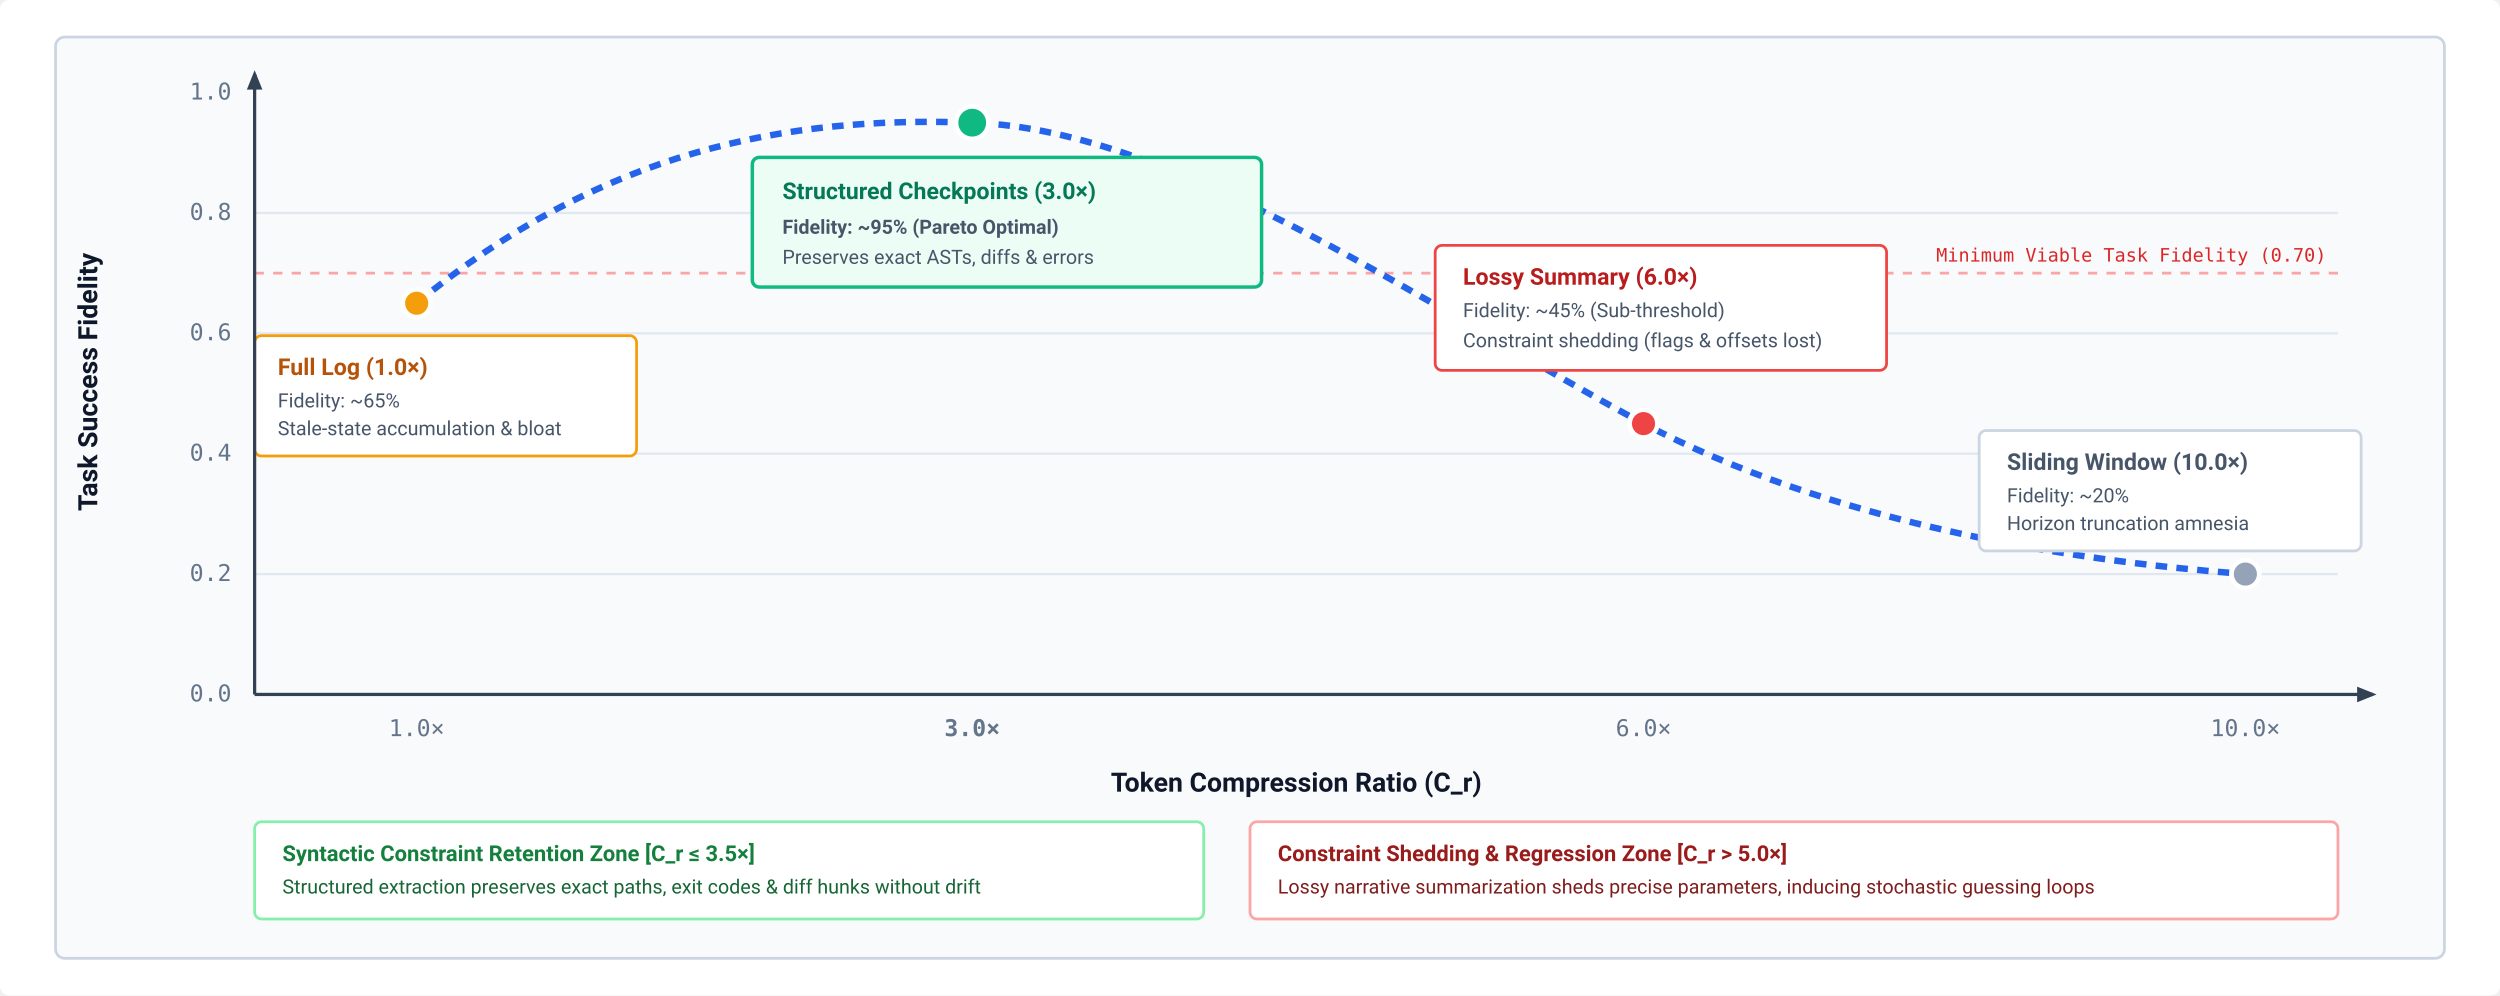
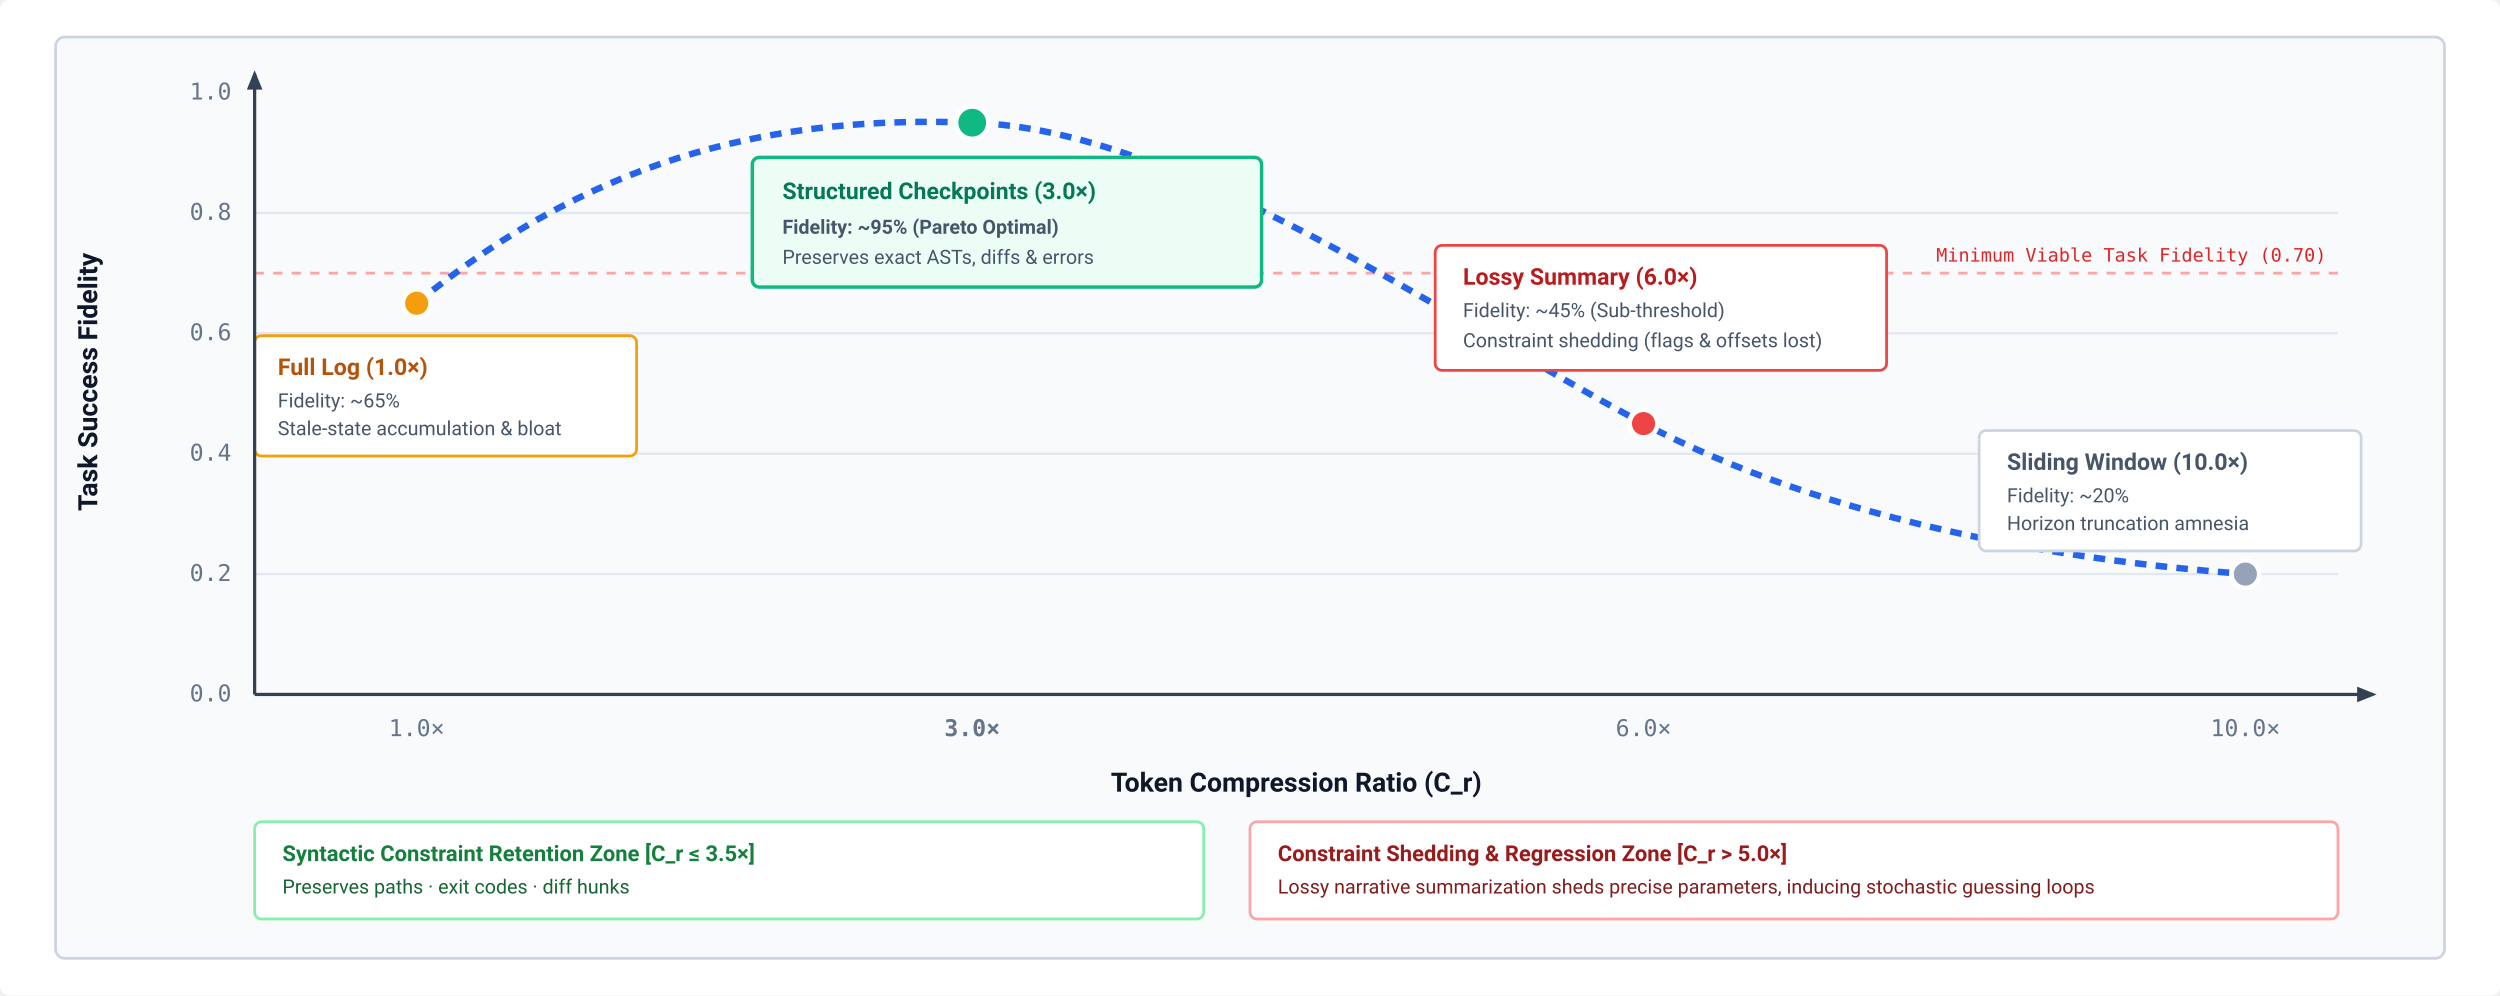
<svg xmlns="http://www.w3.org/2000/svg" viewBox="0 0 1080 430" width="100%" height="100%" font-family="system-ui, -apple-system, 'Segoe UI', Roboto, Helvetica, Arial, sans-serif">
  <defs>
    <style>
      .axis-lbl { font-size: 11.5px; font-weight: 700; fill: #0f172a; }
      .tick-lbl { font-family: ui-monospace, monospace; font-size: 10px; fill: #64748b; }
      .pt-title { font-size: 10px; font-weight: 700; }
      .pt-sub { font-size: 8.5px; fill: #475569; }
      .regime-title { font-size: 9.5px; font-weight: 700; }
      .regime-desc { font-size: 8.5px; }
    </style>
    <marker id="arr-axis" viewBox="0 0 10 10" refX="8" refY="5" markerWidth="6" markerHeight="6" orient="auto">
      <path d="M 0 1 L 10 5 L 0 9 z" fill="#334155" />
    </marker>
  </defs>
  <rect width="1080" height="430" rx="4" fill="#ffffff" />
  <rect x="24" y="16" width="1032" height="398" rx="4" fill="#f8fafc" stroke="#cbd5e1" stroke-width="1.2" />
  <g transform="translate(0, 0)">
    <line x1="110" y1="248" x2="1010" y2="248" stroke="#e2e8f0" stroke-width="1" />
    <line x1="110" y1="196" x2="1010" y2="196" stroke="#e2e8f0" stroke-width="1" />
    <line x1="110" y1="144" x2="1010" y2="144" stroke="#e2e8f0" stroke-width="1" />
    <line x1="110" y1="92" x2="1010" y2="92" stroke="#e2e8f0" stroke-width="1" />
    <line x1="110" y1="118" x2="1010" y2="118" stroke="#fca5a5" stroke-dasharray="4,4" stroke-width="1.2" />
    <text x="1005" y="113" text-anchor="end" font-size="8" font-family="ui-monospace, monospace" fill="#dc2626">Minimum Viable Task Fidelity (0.70)</text>
  </g>
  <path d="M 180 131 C 260 65, 340 50, 420 53 C 510 56, 620 135, 710 183 C 790 225, 890 242, 970 248" fill="none" stroke="#2563eb" stroke-width="2.8" stroke-dasharray="5,4" />
  <circle cx="180" cy="131" r="6" fill="#f59e0b" stroke="#ffffff" stroke-width="2" />
  <rect x="110" y="145" width="165" height="52" rx="3" fill="#ffffff" stroke="#f59e0b" stroke-width="1.2" />
  <text x="120" y="162" class="pt-title" fill="#b45309">Full Log (1.0×)</text>
  <text x="120" y="176" class="pt-sub">Fidelity: ~65%</text>
  <text x="120" y="188" class="pt-sub">Stale-state accumulation &amp; bloat</text>
  <circle cx="420" cy="53" r="7" fill="#10b981" stroke="#ffffff" stroke-width="2" />
  <rect x="325" y="68" width="220" height="56" rx="3" fill="#ecfdf5" stroke="#10b981" stroke-width="1.5" />
  <text x="338" y="86" class="pt-title" fill="#047857">Structured Checkpoints (3.0×)</text>
  <text x="338" y="101" class="pt-sub" font-weight="600" fill="#065f46">Fidelity: ~95% (Pareto Optimal)</text>
  <text x="338" y="114" class="pt-sub">Preserves exact ASTs, diffs &amp; errors</text>
  <circle cx="710" cy="183" r="6" fill="#ef4444" stroke="#ffffff" stroke-width="2" />
  <rect x="620" y="106" width="195" height="54" rx="3" fill="#ffffff" stroke="#ef4444" stroke-width="1.2" />
  <text x="632" y="123" class="pt-title" fill="#b91c1c">Lossy Summary (6.0×)</text>
  <text x="632" y="137" class="pt-sub">Fidelity: ~45% (Sub-threshold)</text>
  <text x="632" y="150" class="pt-sub">Constraint shedding (flags &amp; offsets lost)</text>
  <circle cx="970" cy="248" r="6" fill="#94a3b8" stroke="#ffffff" stroke-width="2" />
  <rect x="855" y="186" width="165" height="52" rx="3" fill="#ffffff" stroke="#cbd5e1" stroke-width="1.2" />
  <text x="867" y="203" class="pt-title" fill="#475569">Sliding Window (10.0×)</text>
  <text x="867" y="217" class="pt-sub">Fidelity: ~20%</text>
  <text x="867" y="229" class="pt-sub">Horizon truncation amnesia</text>
  <path d="M 110 300 L 1025 300" stroke="#334155" stroke-width="1.4" marker-end="url(#arr-axis)" />
  <path d="M 110 300 L 110 32" stroke="#334155" stroke-width="1.4" marker-end="url(#arr-axis)" />
  <text x="42" y="165" class="axis-lbl" transform="rotate(-90 42,165)" text-anchor="middle">Task Success Fidelity</text>
  <text x="100" y="303" class="tick-lbl" text-anchor="end">0.0</text>
  <text x="100" y="251" class="tick-lbl" text-anchor="end">0.2</text>
  <text x="100" y="199" class="tick-lbl" text-anchor="end">0.4</text>
  <text x="100" y="147" class="tick-lbl" text-anchor="end">0.6</text>
  <text x="100" y="95" class="tick-lbl" text-anchor="end">0.8</text>
  <text x="100" y="43" class="tick-lbl" text-anchor="end">1.0</text>
  <text x="560" y="342" class="axis-lbl" text-anchor="middle">Token Compression Ratio (C_r)</text>
  <text x="180" y="318" class="tick-lbl" text-anchor="middle">1.0×</text>
  <text x="420" y="318" class="tick-lbl" font-weight="700" fill="#047857" text-anchor="middle">3.0×</text>
  <text x="710" y="318" class="tick-lbl" text-anchor="middle">6.0×</text>
  <text x="970" y="318" class="tick-lbl" text-anchor="middle">10.0×</text>
  <g transform="translate(110, 355)">
    <rect x="0" y="0" width="410" height="42" rx="3" fill="#ffffff" stroke="#86efac" stroke-width="1.2" />
    <text x="12" y="17" class="regime-title" fill="#15803d">Syntactic Constraint Retention Zone [C_r ≤ 3.5×]</text>
-     <text x="12" y="31" class="regime-desc" fill="#166534">Structured extraction preserves exact paths, exit codes &amp; diff hunks without drift</text>
+     <text x="12" y="31" class="regime-desc" fill="#166534">Preserves paths · exit codes · diff hunks</text>
    <rect x="430" y="0" width="470" height="42" rx="3" fill="#ffffff" stroke="#fca5a5" stroke-width="1.2" />
    <text x="12" y="17" class="regime-title" transform="translate(430,0)" fill="#991b1b">Constraint Shedding &amp; Regression Zone [C_r &gt; 5.0×]</text>
    <text x="12" y="31" class="regime-desc" transform="translate(430,0)" fill="#7f1d1d">Lossy narrative summarization sheds precise parameters, inducing stochastic guessing loops</text>
  </g>
</svg>
